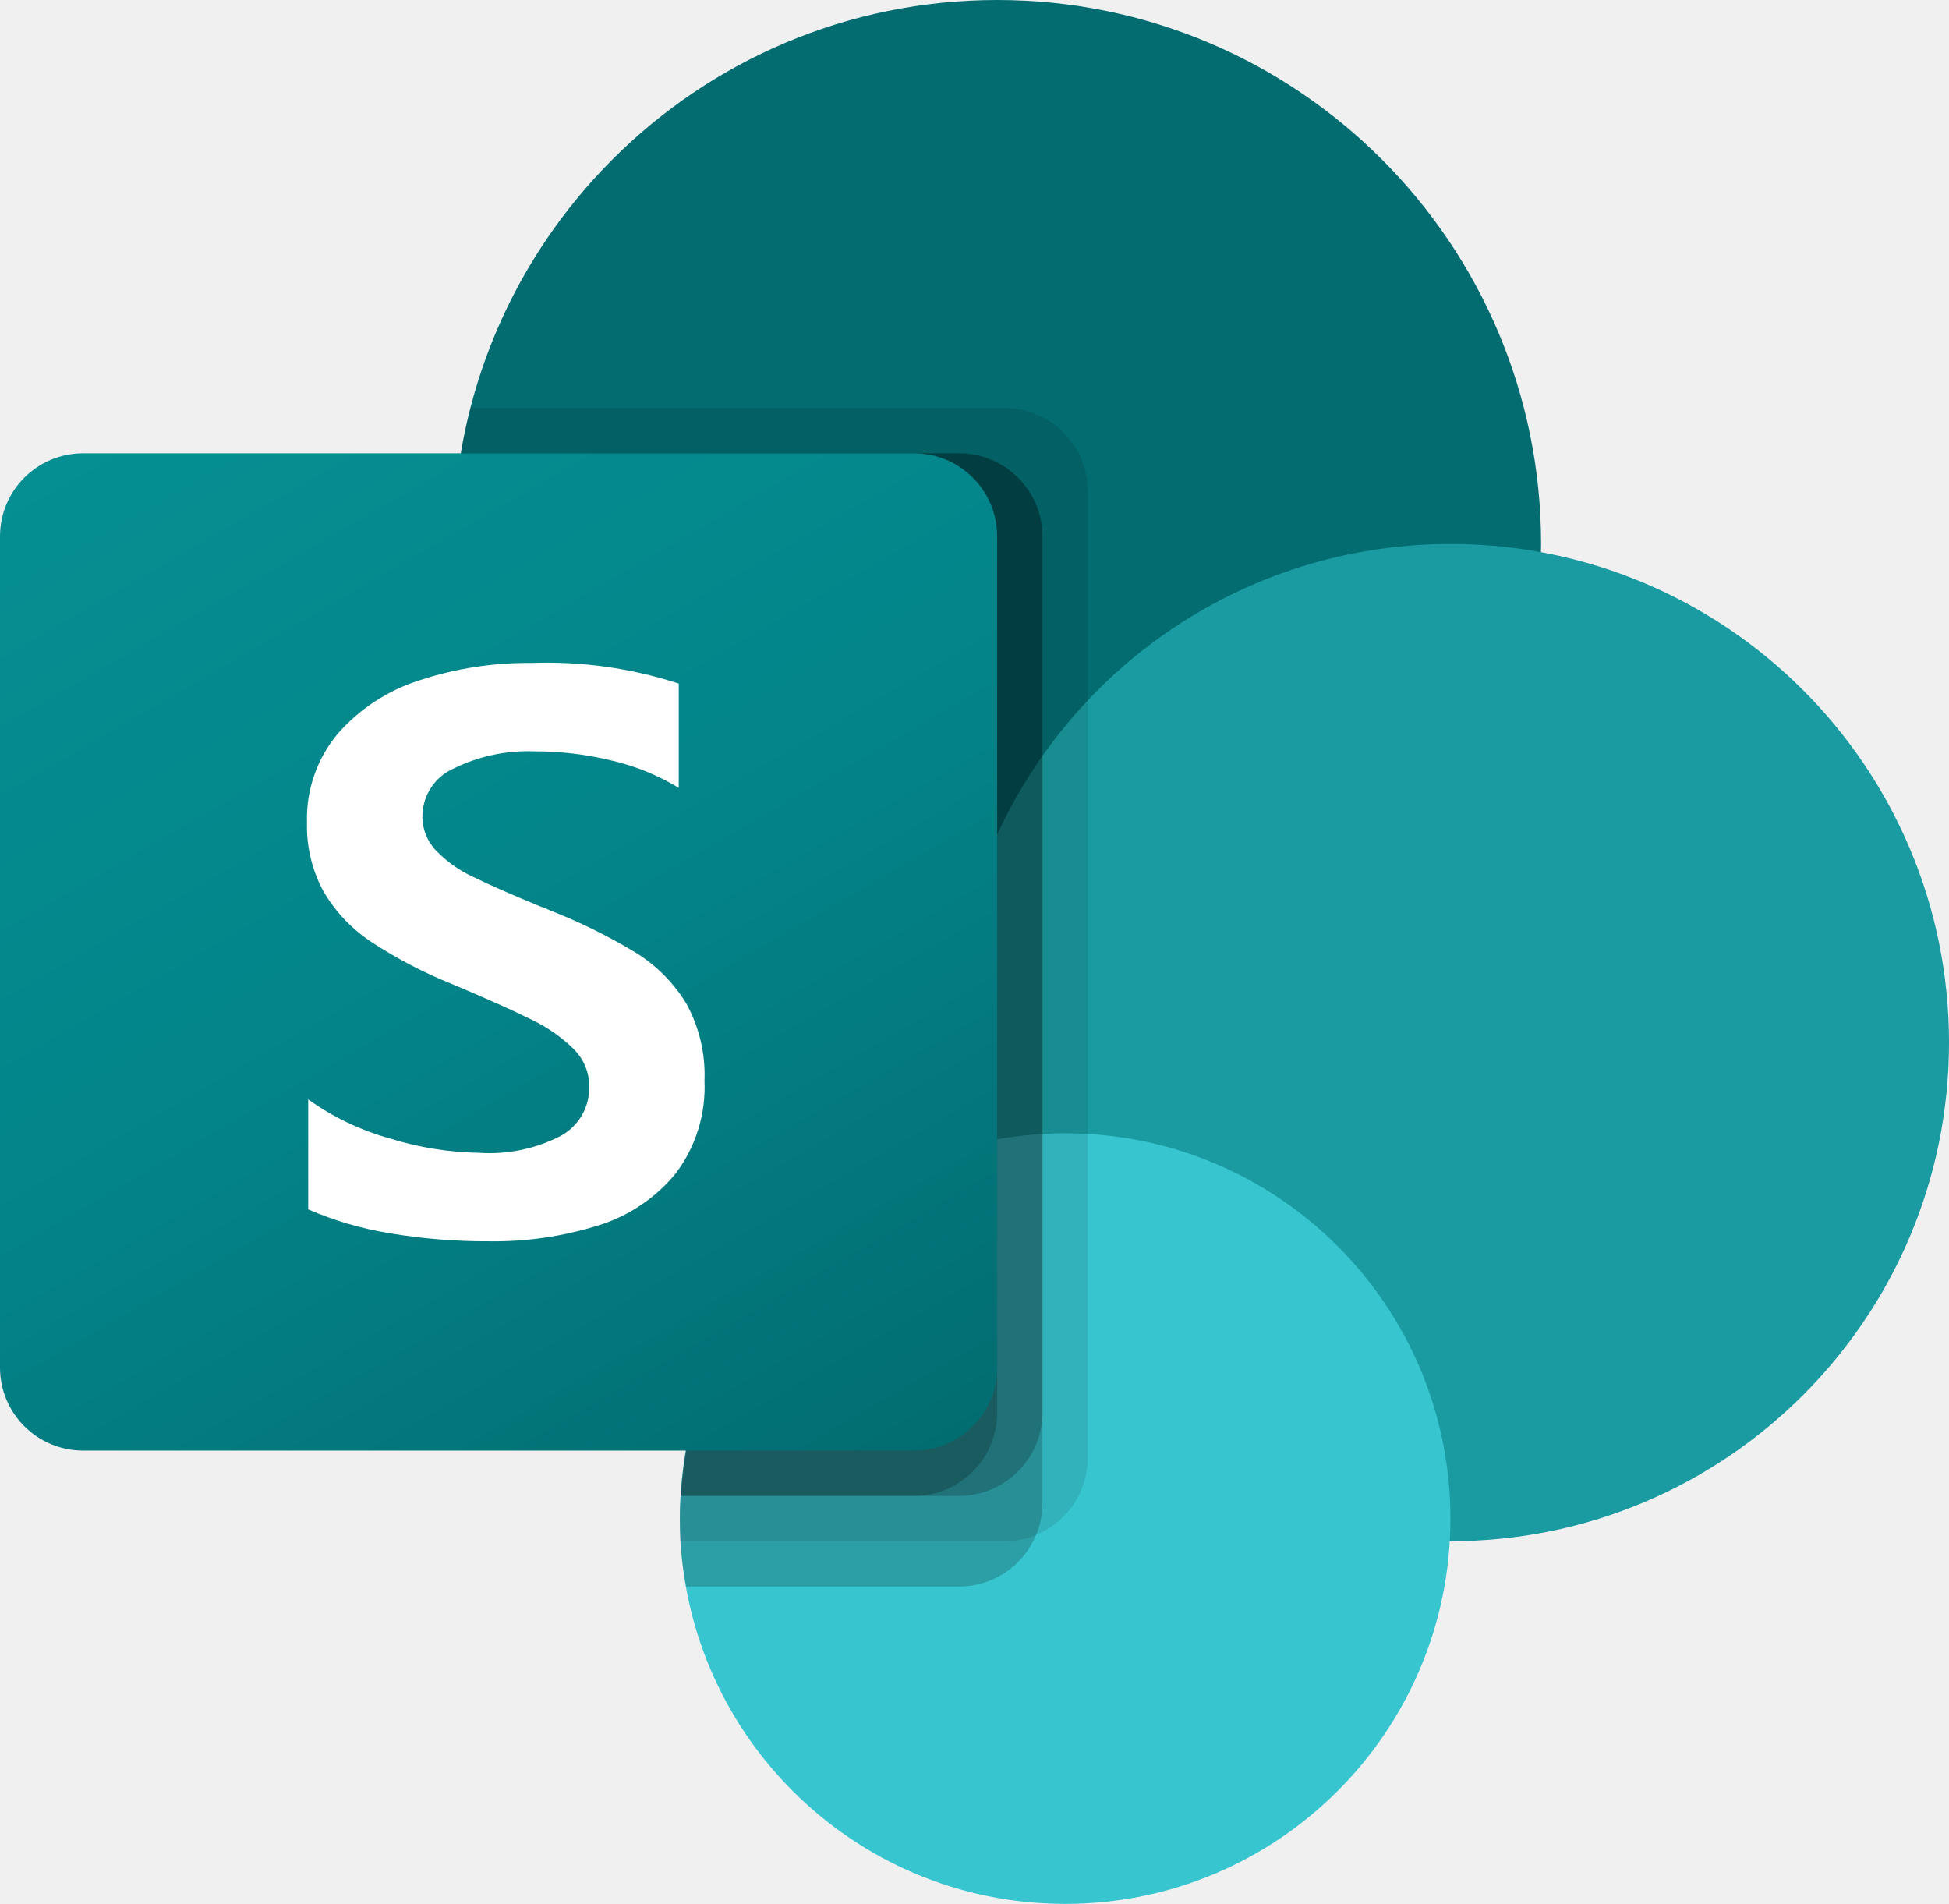
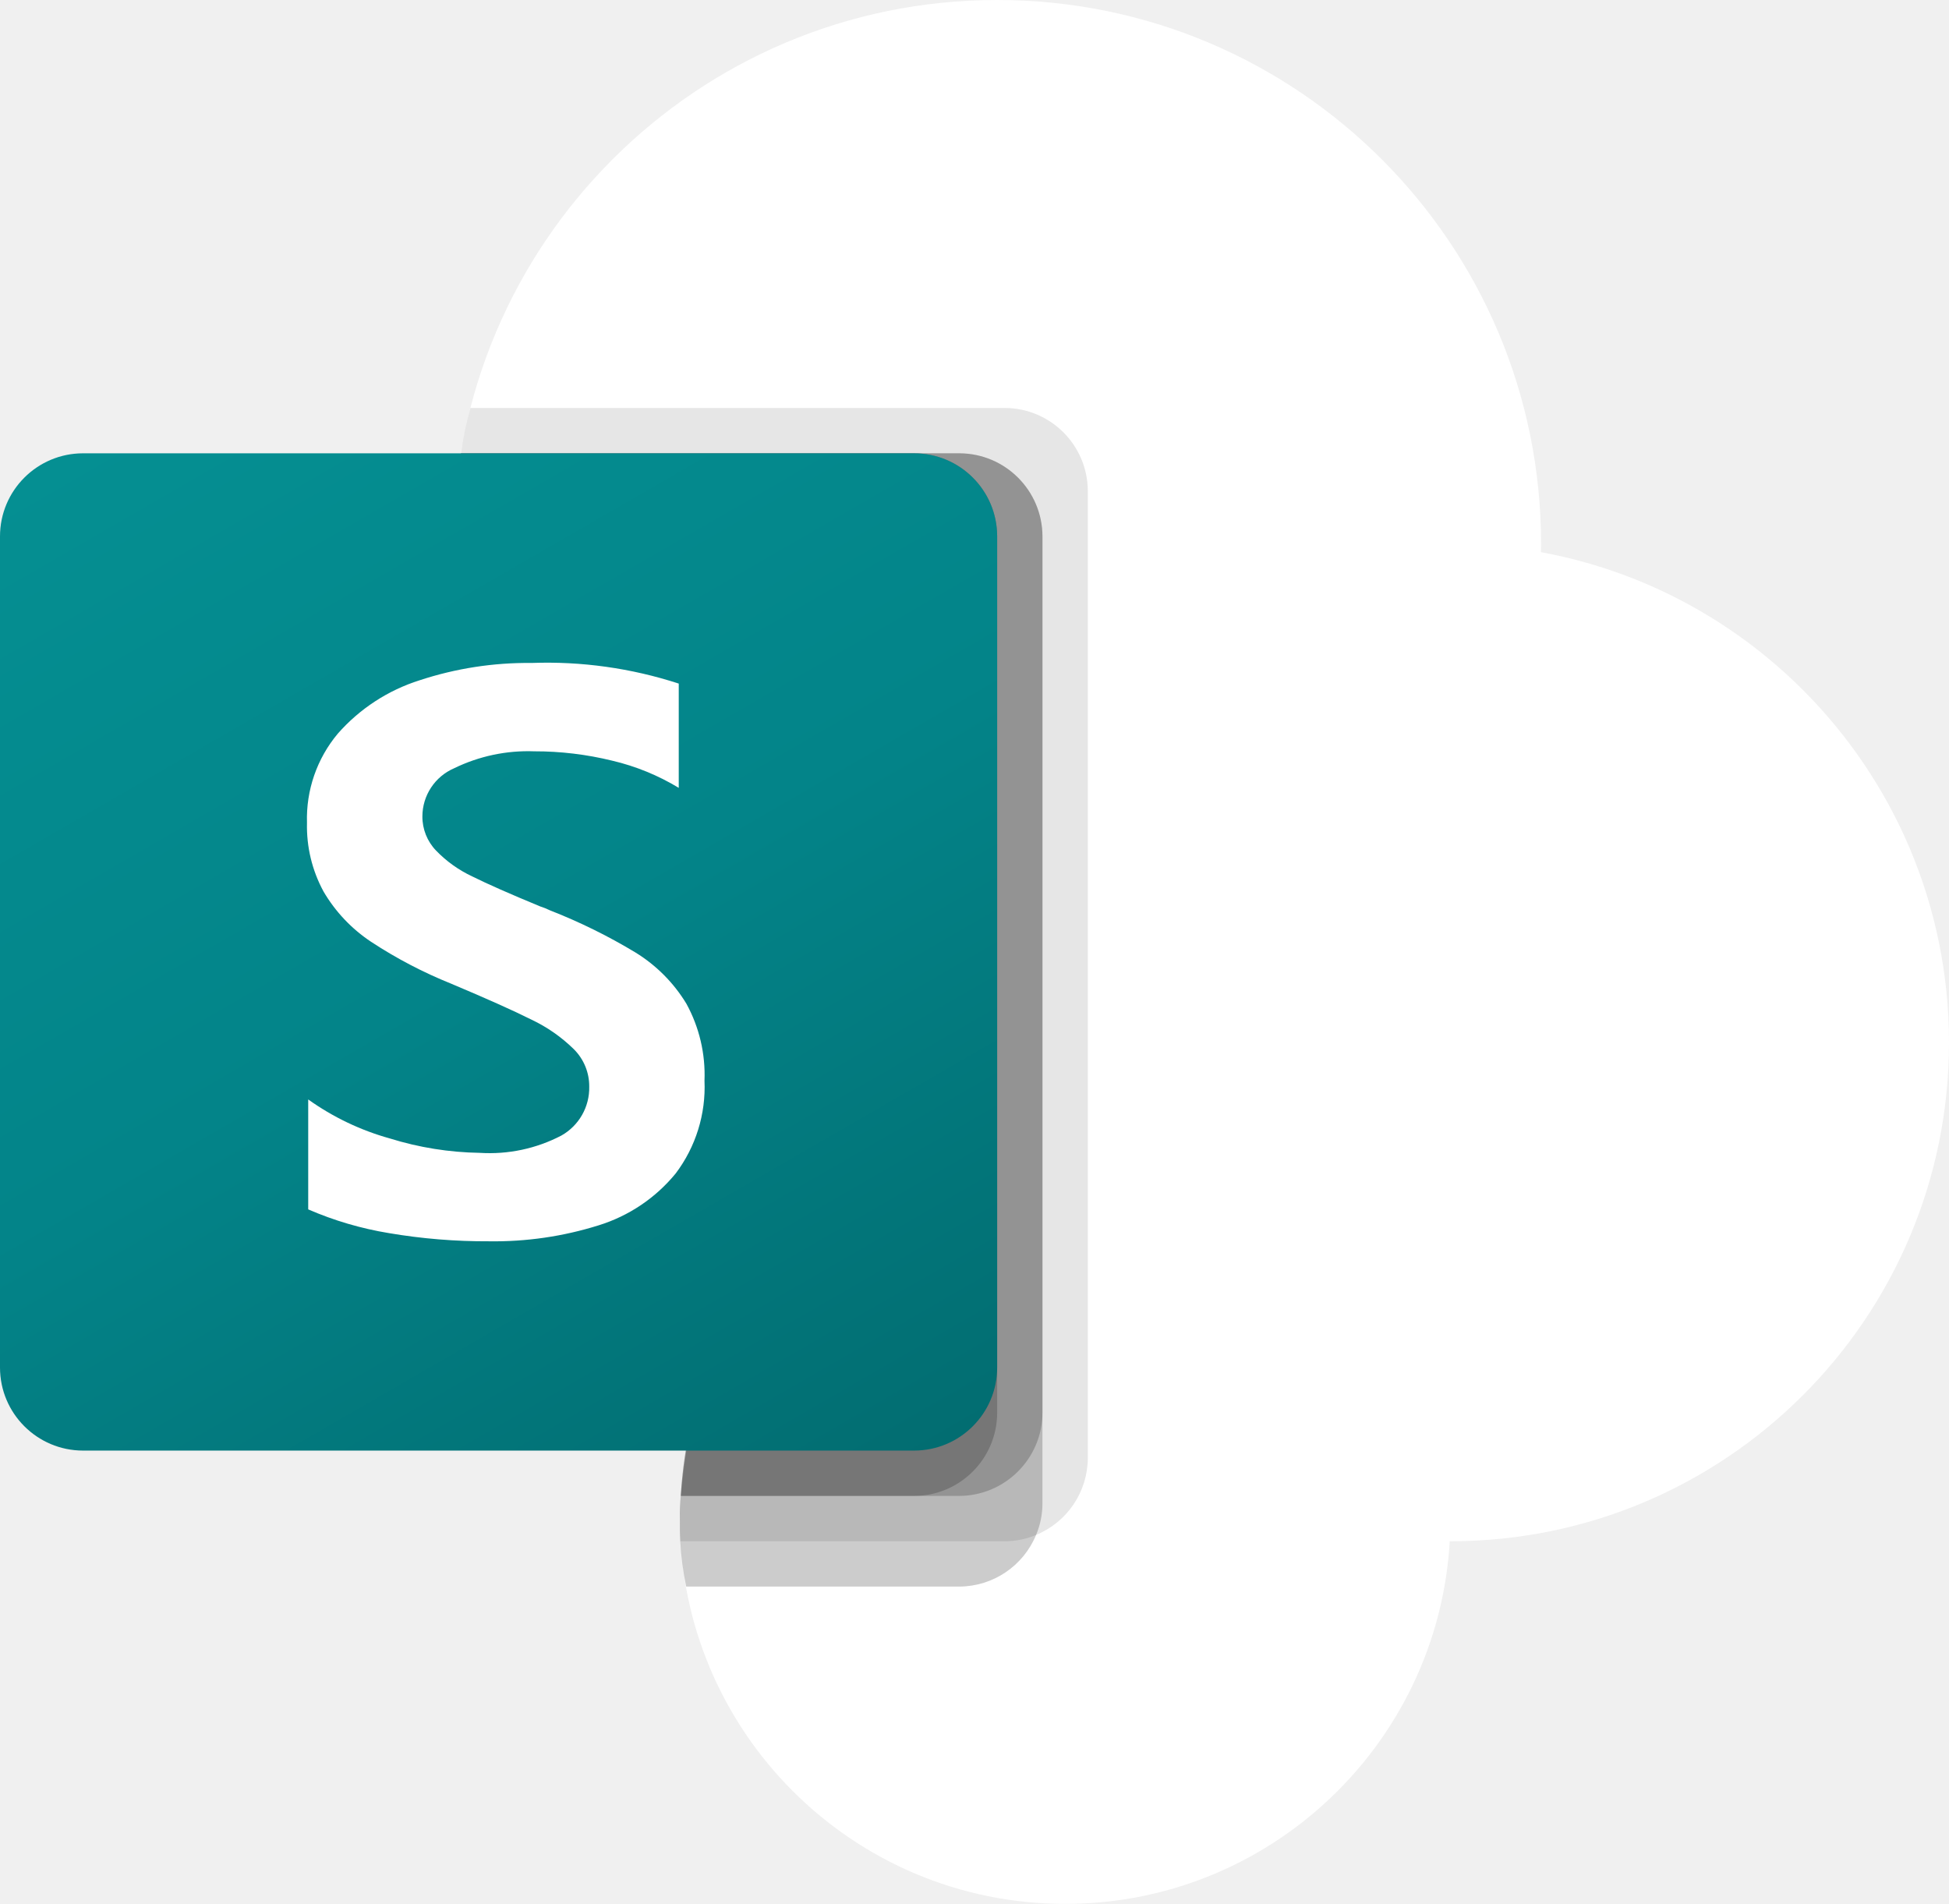
<svg xmlns="http://www.w3.org/2000/svg" version="1.1" id="Livello_1" x="0px" y="0px" viewBox="0 0 1992.333 1946" enable-background="new 0 0 1992.333 1946" xml:space="preserve">
-   <circle fill="#036C70" cx="1019.333" cy="556" r="556" />
-   <circle fill="#1A9BA1" cx="1482.667" cy="1065.667" r="509.667" />
-   <circle fill="#37C6D0" cx="1088.833" cy="1552.167" r="393.833" />
+   <circle fill="white" cx="1019.333" cy="556" r="556" />
+   <circle fill="white" cx="1482.667" cy="1065.667" r="509.667" />
+   <circle fill="white" cx="1088.833" cy="1552.167" r="393.833" />
  <path opacity="0.1" enable-background="new    " d="M1112,501.79v988.753c-0.23,34.357-21.05,65.222-52.82,78.303  c-10.116,4.279-20.987,6.484-31.97,6.487H695.463c-0.463-7.877-0.463-15.29-0.463-23.167c-0.154-7.734,0.155-15.47,0.927-23.167  c8.48-148.106,99.721-278.782,235.837-337.77v-86.18c-302.932-48.005-509.592-332.495-461.587-635.427  c0.333-2.098,0.677-4.195,1.034-6.289c2.306-15.626,5.556-31.099,9.73-46.333h546.27C1073.964,417.178,1111.822,455.036,1112,501.79  z" />
  <path opacity="0.2" enable-background="new    " d="M980.877,463.333H471.21c-51.486,302.386,151.908,589.256,454.293,640.742  c9.156,1.559,18.35,2.888,27.573,3.986c-143.633,68.11-248.3,261.552-257.196,420.938c-0.771,7.697-1.081,15.433-0.927,23.167  c0,7.877,0,15.29,0.463,23.167c0.836,15.574,2.85,31.063,6.023,46.333h279.39c34.357-0.23,65.222-21.05,78.303-52.82  c4.279-10.115,6.485-20.987,6.487-31.97V548.123C1065.443,501.387,1027.613,463.537,980.877,463.333z" />
  <path opacity="0.2" enable-background="new    " d="M980.877,463.333H471.21c-51.475,302.414,151.95,589.297,454.364,640.773  c6.186,1.053,12.389,2.001,18.607,2.844c-139,73.021-239.543,266-248.254,422.05h284.95c46.681-0.353,84.437-38.109,84.79-84.79  V548.123C1065.489,501.369,1027.631,463.511,980.877,463.333z" />
  <path opacity="0.2" enable-background="new    " d="M934.543,463.333H471.21c-48.606,285.482,130.279,560.404,410.977,631.616  C775.901,1216.384,710.711,1368.301,695.927,1529h238.617c46.754-0.178,84.612-38.036,84.79-84.79V548.123  C1019.308,501.306,981.361,463.359,934.543,463.333z" />
  <linearGradient id="SVGID_1_" gradientUnits="userSpaceOnUse" x1="177.079" y1="1551.028" x2="842.255" y2="398.972" gradientTransform="matrix(1 0 0 -1 0 1948)">
    <stop offset="0" style="stop-color:#058F92" />
    <stop offset="0.5" style="stop-color:#038489" />
    <stop offset="1" style="stop-color:#026D71" />
  </linearGradient>
  <path fill="url(#SVGID_1_)" d="M84.929,463.333h849.475c46.905,0,84.929,38.024,84.929,84.929v849.475  c0,46.905-38.024,84.929-84.929,84.929H84.929c-46.905,0-84.929-38.024-84.929-84.929V548.262  C0,501.357,38.024,463.333,84.929,463.333z" />
-   <path fill="#FFFFFF" d="M379.331,962.621c-19.903-13.202-36.528-30.777-48.604-51.384c-11.701-21.542-17.533-45.781-16.912-70.288  c-1.042-33.181,10.155-65.586,31.46-91.045c22.388-25.49,51.326-44.366,83.678-54.581c36.871-12.136,75.49-18.116,114.304-17.699  c51.043-1.865,102.015,5.272,150.583,21.082v106.567c-21.103-12.784-44.088-22.166-68.11-27.8  c-26.065-6.392-52.81-9.597-79.647-9.545c-28.3-1.039-56.419,4.913-81.871,17.329c-19.65,8.475-32.392,27.807-32.433,49.206  c-0.08,12.981,4.907,25.481,13.9,34.843c10.622,11.037,23.187,20.021,37.067,26.503c15.444,7.691,38.611,17.916,69.5,30.673  c3.401,1.075,6.716,2.407,9.915,3.985c30.401,11.881,59.729,26.344,87.663,43.229c21.154,13.043,38.908,30.924,51.801,52.171  c13.218,24.085,19.625,51.315,18.533,78.767c1.509,34.066-8.913,67.591-29.468,94.798c-20.488,25.012-47.88,43.446-78.767,53.005  c-36.329,11.387-74.245,16.892-112.312,16.309c-34.154,0.155-68.258-2.635-101.933-8.34c-28.434-4.653-56.182-12.807-82.612-24.279  v-112.358c25.264,18.043,53.489,31.529,83.4,39.847c29.81,9.289,60.798,14.251,92.018,14.734c28.895,1.83,57.739-4.291,83.4-17.699  c17.976-10.144,28.909-29.358,28.449-49.994c0.12-14.359-5.56-28.158-15.753-38.271c-12.676-12.444-27.352-22.671-43.414-30.256  c-18.533-9.267-45.824-21.483-81.871-36.65C432.618,993.951,405.161,979.594,379.331,962.621z" />
+   <path fill="white" d="M379.331,962.621c-19.903-13.202-36.528-30.777-48.604-51.384c-11.701-21.542-17.533-45.781-16.912-70.288  c-1.042-33.181,10.155-65.586,31.46-91.045c22.388-25.49,51.326-44.366,83.678-54.581c36.871-12.136,75.49-18.116,114.304-17.699  c51.043-1.865,102.015,5.272,150.583,21.082v106.567c-21.103-12.784-44.088-22.166-68.11-27.8  c-26.065-6.392-52.81-9.597-79.647-9.545c-28.3-1.039-56.419,4.913-81.871,17.329c-19.65,8.475-32.392,27.807-32.433,49.206  c-0.08,12.981,4.907,25.481,13.9,34.843c10.622,11.037,23.187,20.021,37.067,26.503c15.444,7.691,38.611,17.916,69.5,30.673  c3.401,1.075,6.716,2.407,9.915,3.985c30.401,11.881,59.729,26.344,87.663,43.229c21.154,13.043,38.908,30.924,51.801,52.171  c13.218,24.085,19.625,51.315,18.533,78.767c1.509,34.066-8.913,67.591-29.468,94.798c-20.488,25.012-47.88,43.446-78.767,53.005  c-36.329,11.387-74.245,16.892-112.312,16.309c-34.154,0.155-68.258-2.635-101.933-8.34c-28.434-4.653-56.182-12.807-82.612-24.279  v-112.358c25.264,18.043,53.489,31.529,83.4,39.847c29.81,9.289,60.798,14.251,92.018,14.734c28.895,1.83,57.739-4.291,83.4-17.699  c17.976-10.144,28.909-29.358,28.449-49.994c0.12-14.359-5.56-28.158-15.753-38.271c-12.676-12.444-27.352-22.671-43.414-30.256  c-18.533-9.267-45.824-21.483-81.871-36.65C432.618,993.951,405.161,979.594,379.331,962.621z" />
</svg>
